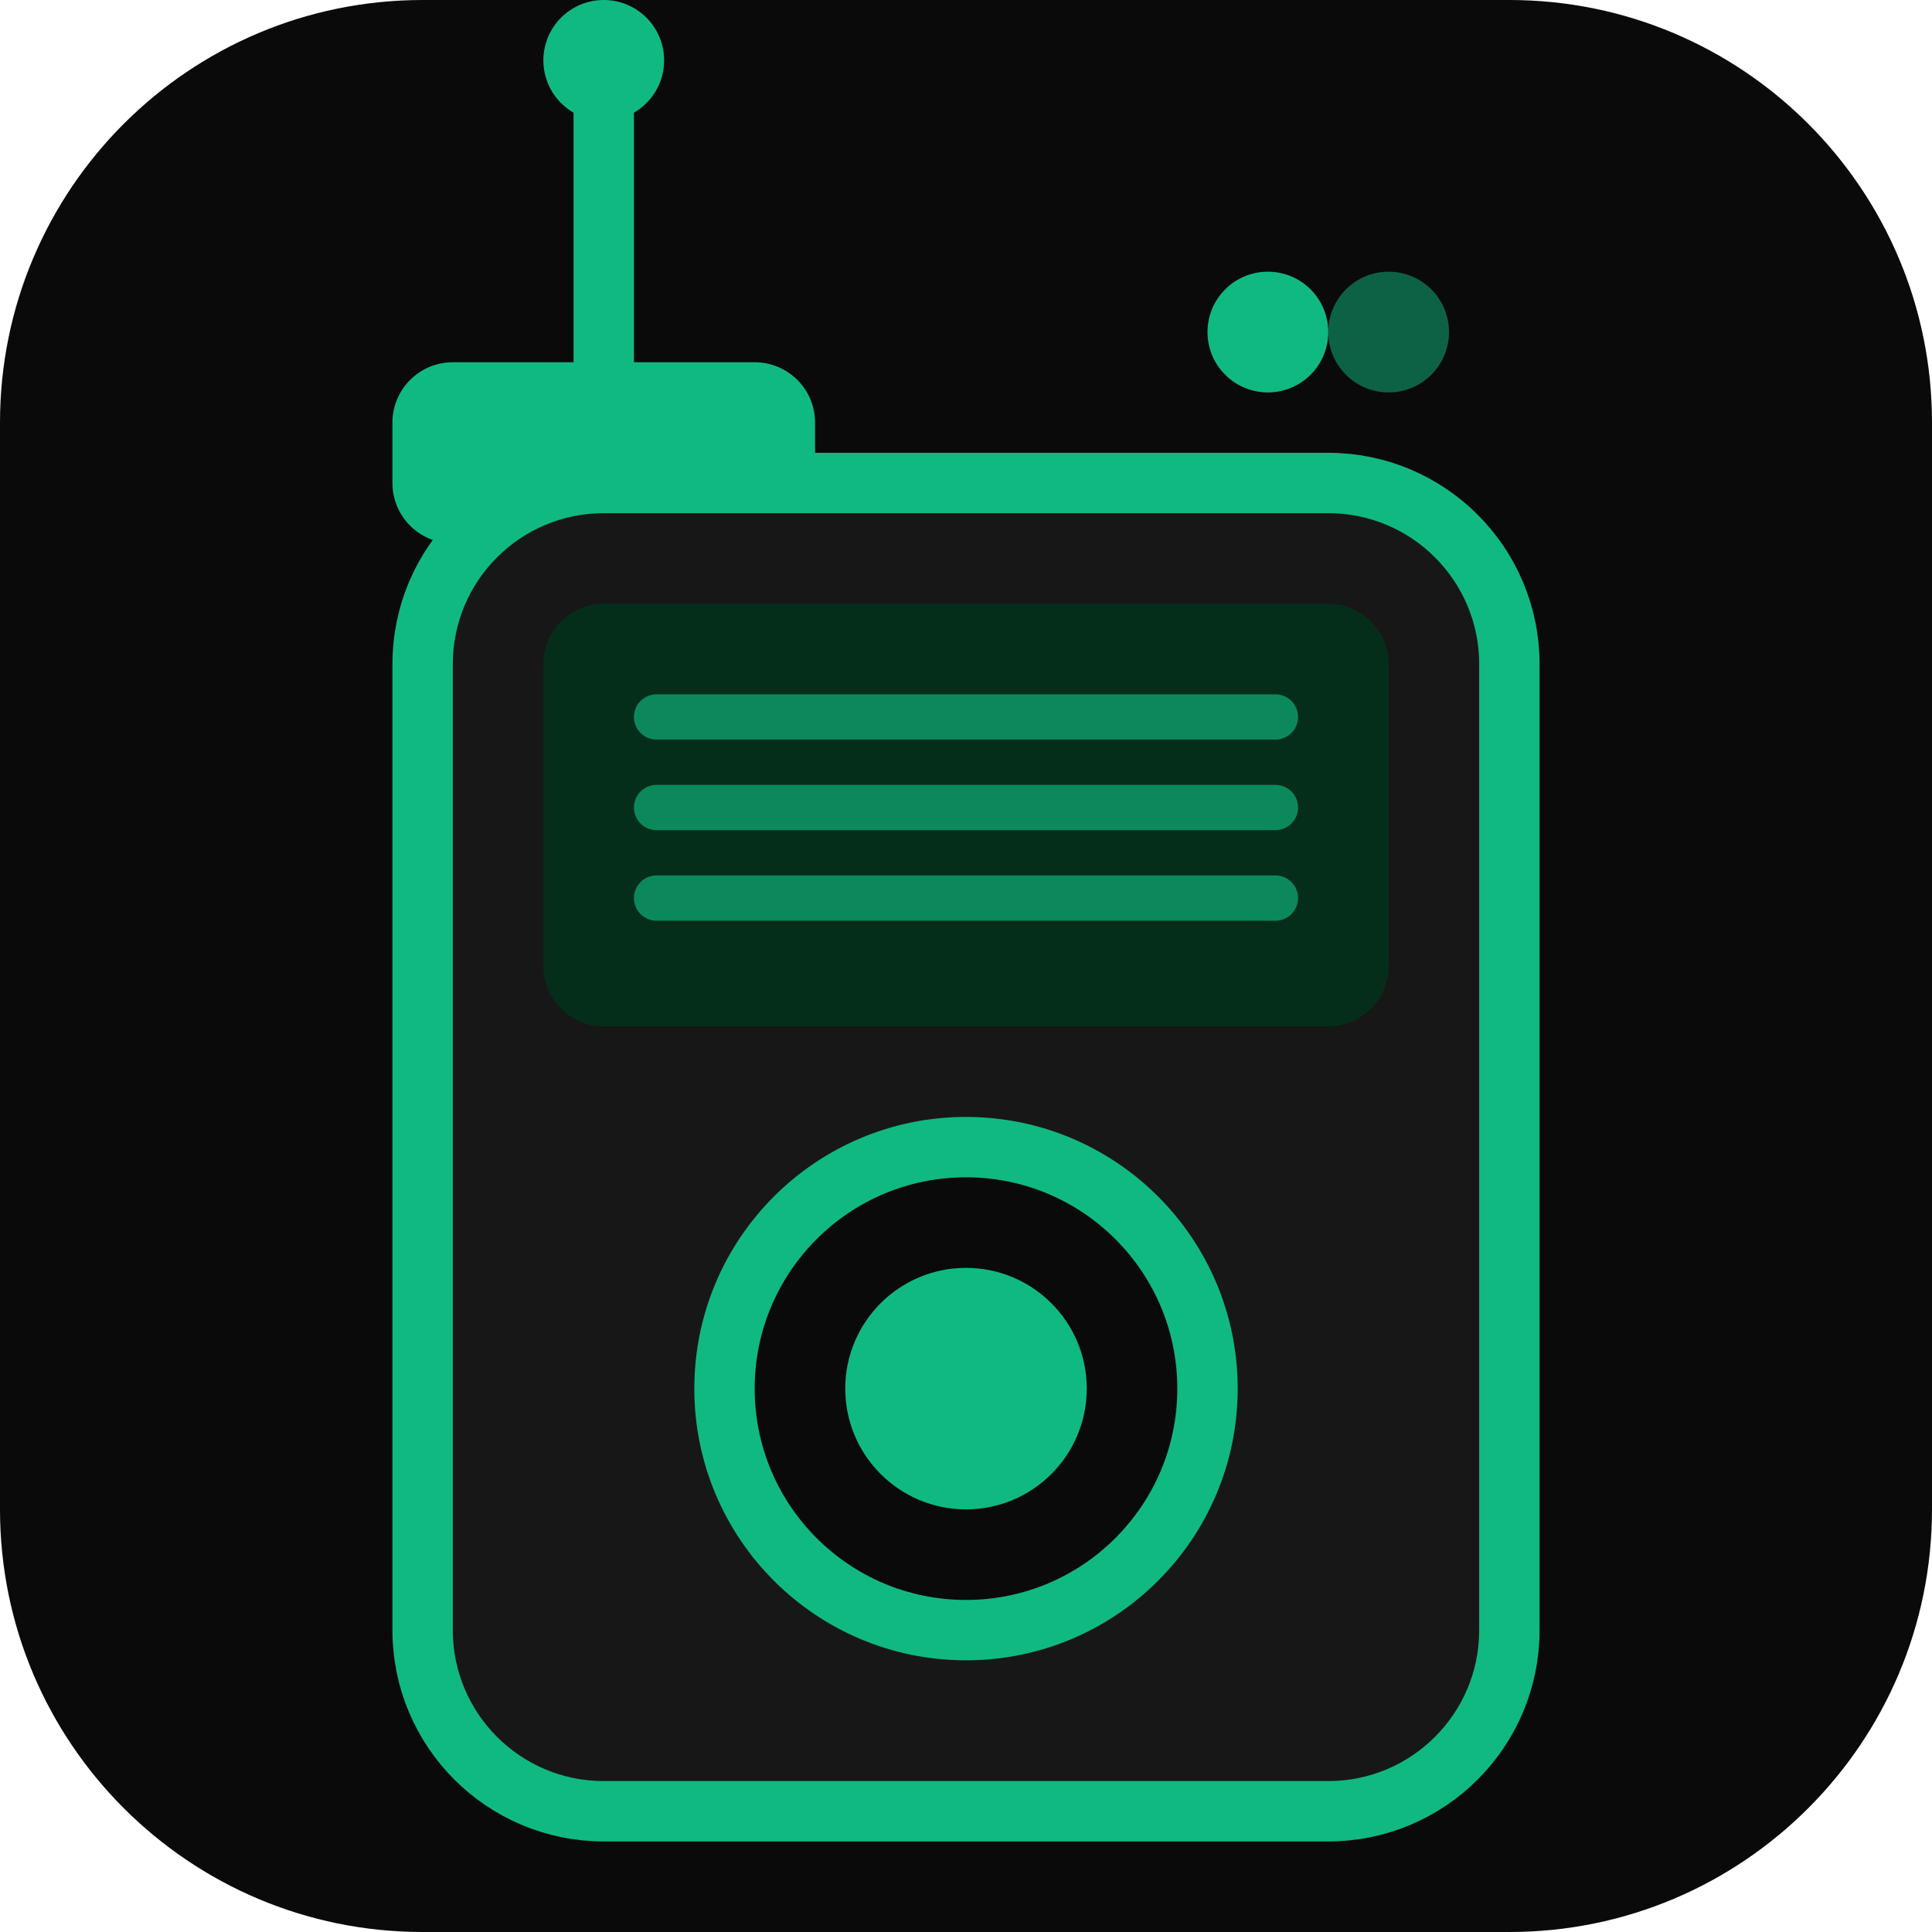
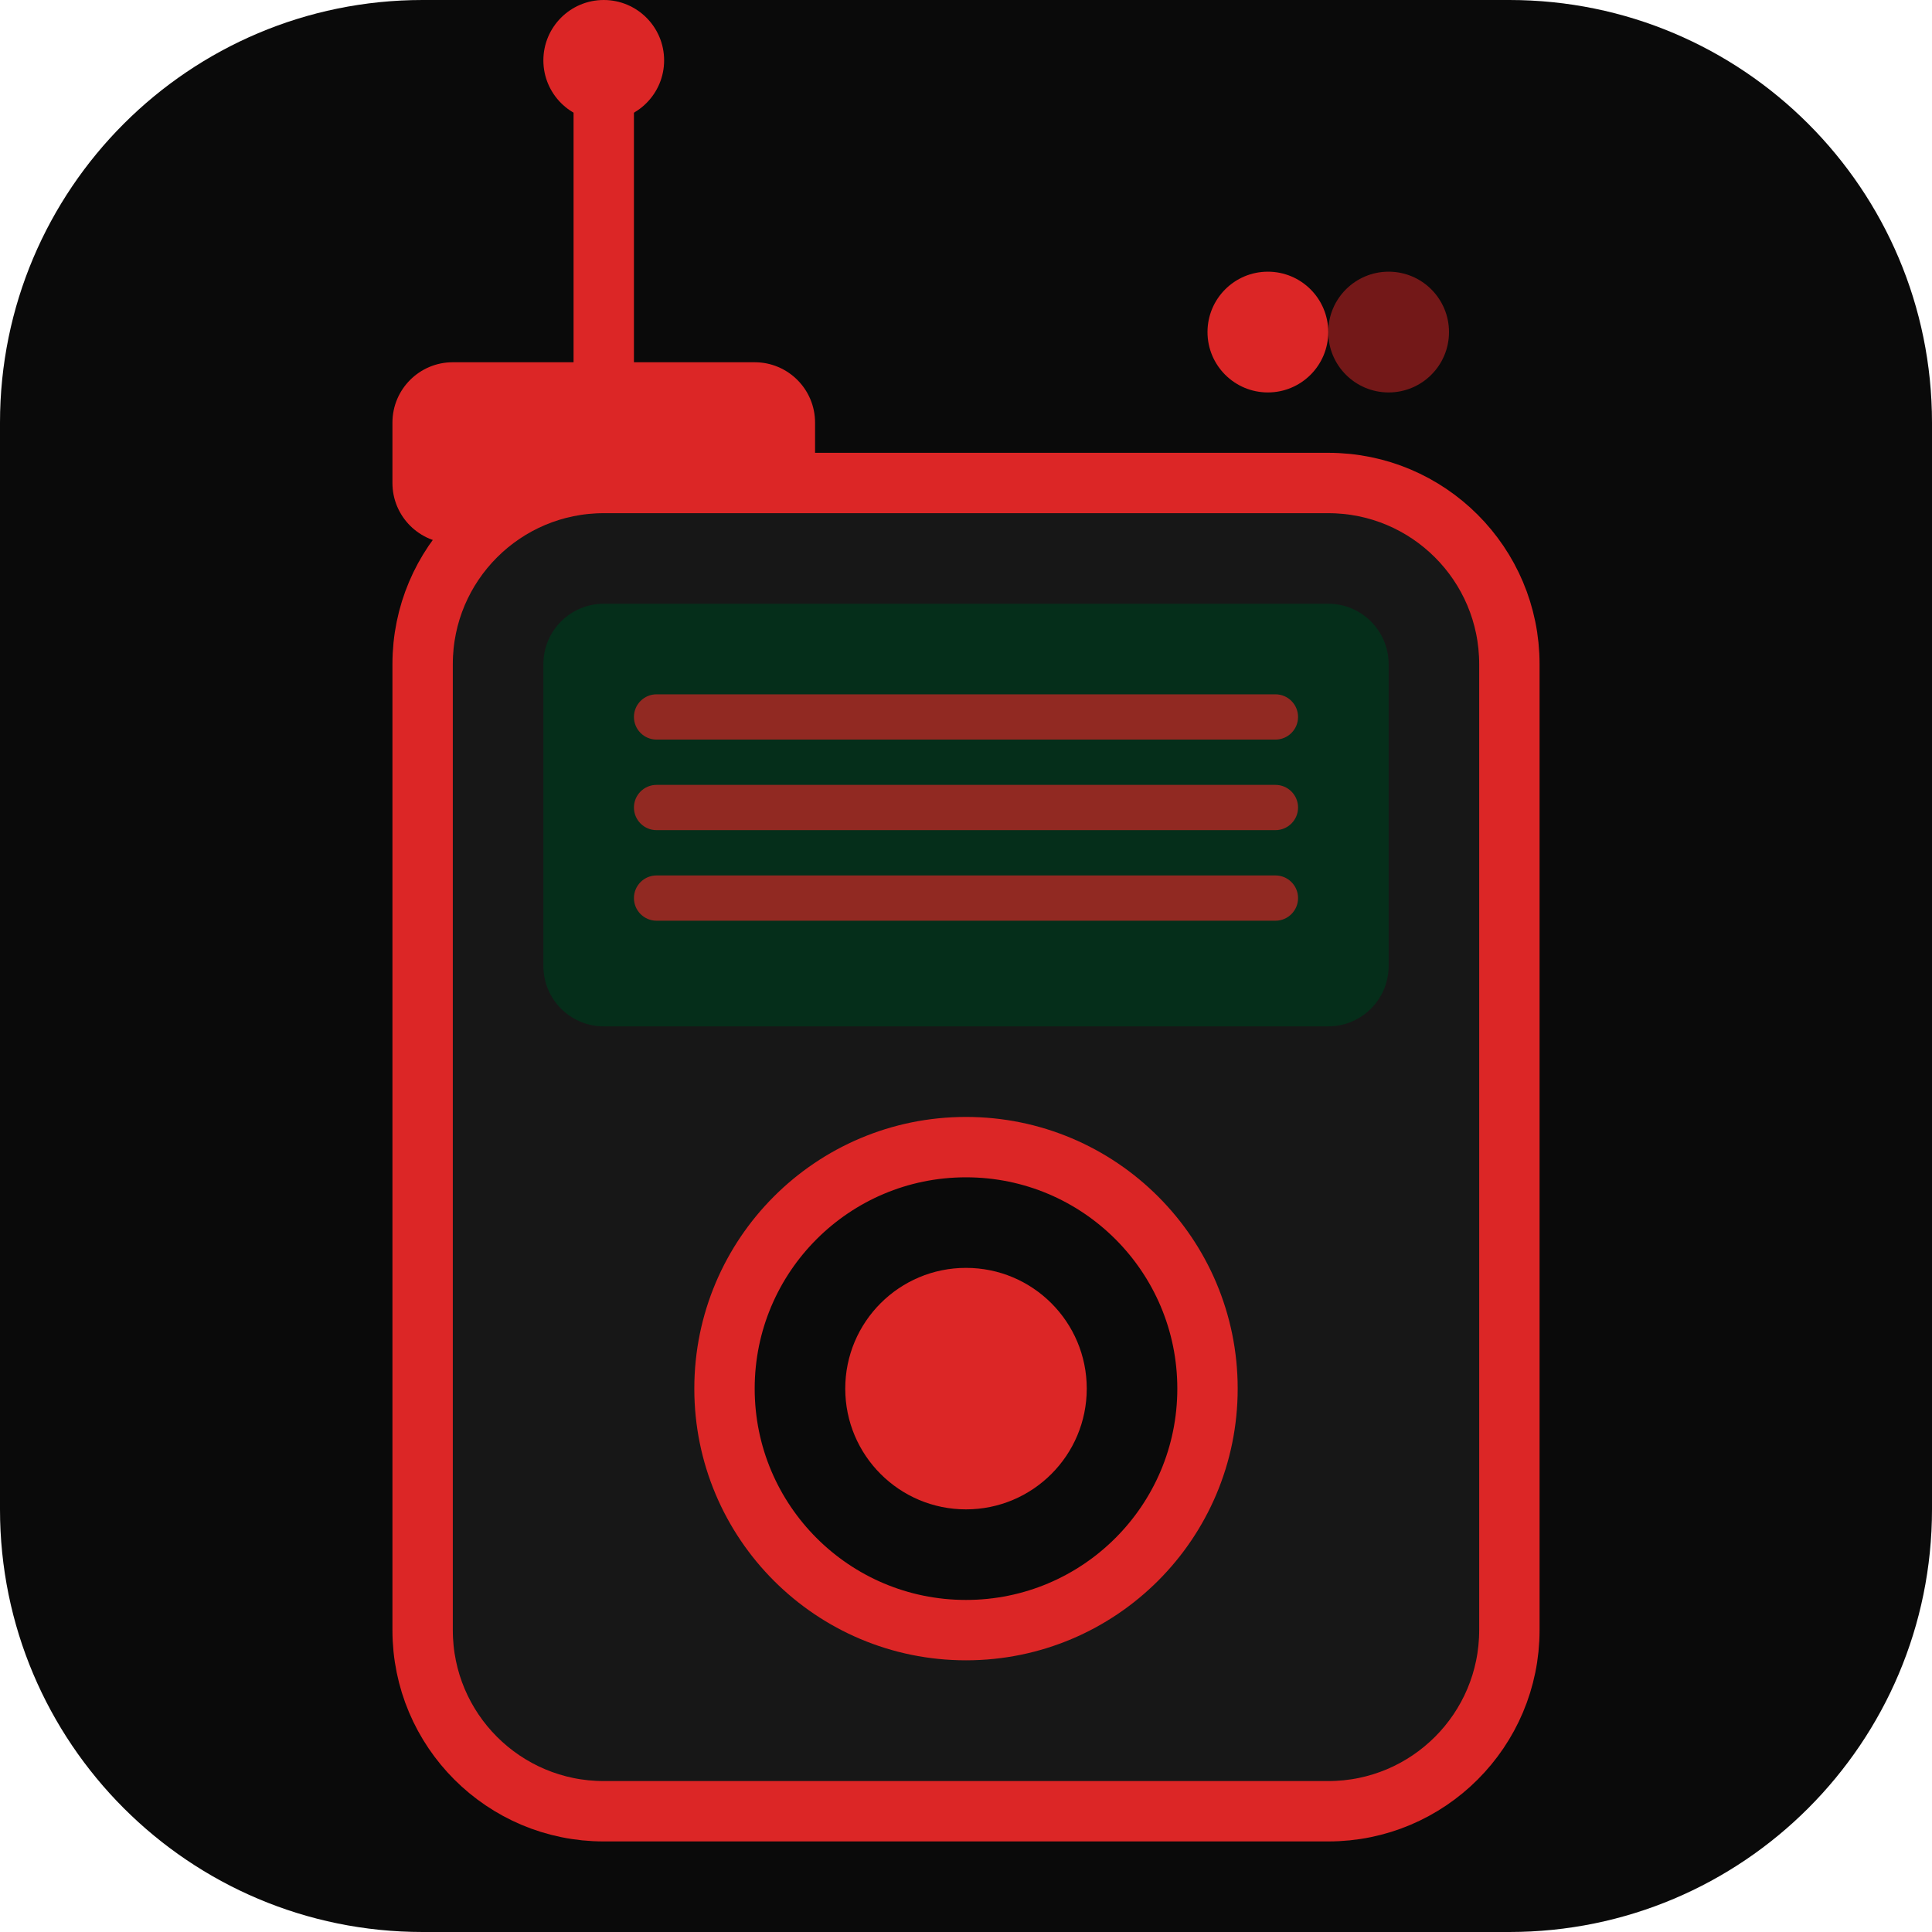
<svg xmlns="http://www.w3.org/2000/svg" viewBox="0 0 64 64" role="img" aria-label="Talkie">
  <rect width="64" height="64" rx="14" fill="#0a0a0a" />
  <g>
-     <rect x="13" y="12" width="14" height="6" rx="2" fill="#10b981" />
-     <rect x="19" y="2" width="2" height="11" rx="1" fill="#10b981" />
-     <circle cx="20" cy="2" r="2" fill="#10b981" />
+     <rect x="13" y="12" width="14" height="6" rx="2" fill="#dc2626" />
+     <rect x="19" y="2" width="2" height="11" rx="1" fill="#dc2626" />
+     <circle cx="20" cy="2" r="2" fill="#dc2626" />
  </g>
-   <rect x="14" y="16" width="36" height="44" rx="6" fill="#171717" stroke="#10b981" stroke-width="2" />
+   <rect x="14" y="16" width="36" height="44" rx="6" fill="#171717" stroke="#dc2626" stroke-width="2" />
  <rect x="18" y="20" width="28" height="14" rx="2" fill="#052e1a" />
-   <g fill="#10b981" opacity="0.65">
+   <g fill="#dc2626" opacity="0.65">
    <rect x="21" y="23" width="22" height="1.5" rx="0.75" />
    <rect x="21" y="26" width="22" height="1.5" rx="0.75" />
    <rect x="21" y="29" width="22" height="1.5" rx="0.75" />
  </g>
-   <circle cx="32" cy="46" r="8" fill="#0a0a0a" stroke="#10b981" stroke-width="2" />
-   <circle cx="32" cy="46" r="4" fill="#10b981" />
-   <circle cx="42" cy="11" r="2" fill="#10b981" />
-   <circle cx="46" cy="11" r="2" fill="#10b981" opacity="0.5" />
+   <circle cx="32" cy="46" r="8" fill="#0a0a0a" stroke="#dc2626" stroke-width="2" />
+   <circle cx="32" cy="46" r="4" fill="#dc2626" />
+   <circle cx="42" cy="11" r="2" fill="#dc2626" />
+   <circle cx="46" cy="11" r="2" fill="#dc2626" opacity="0.5" />
</svg>
